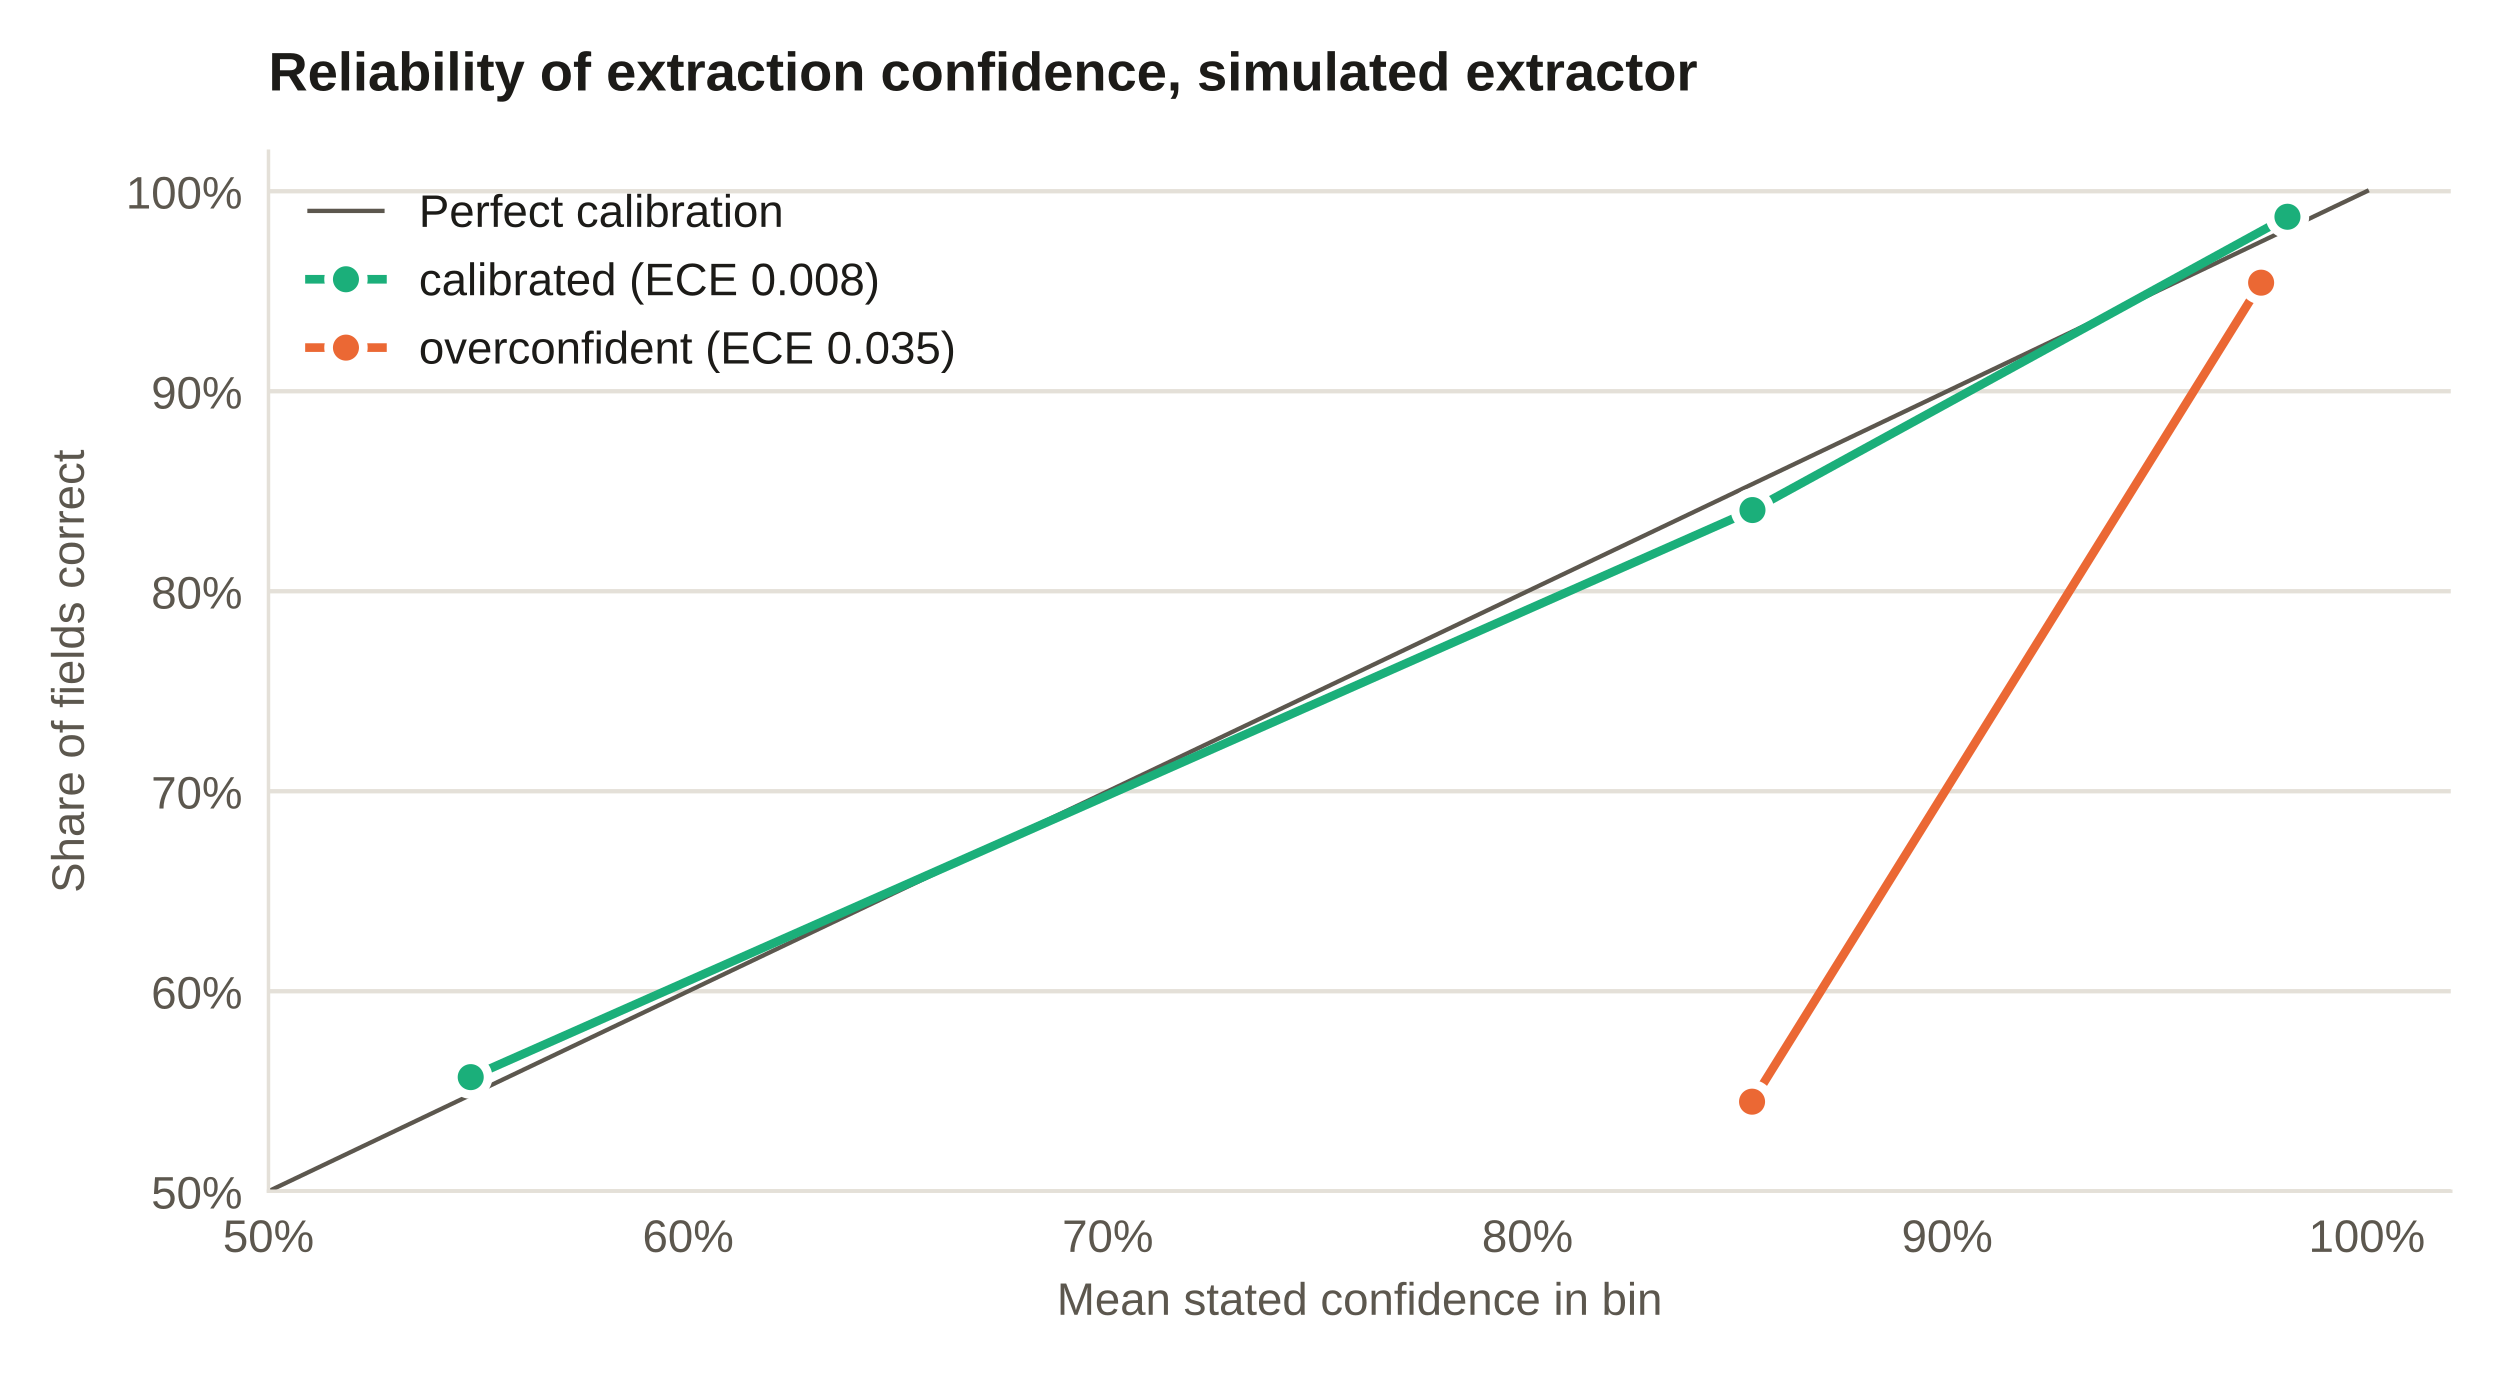
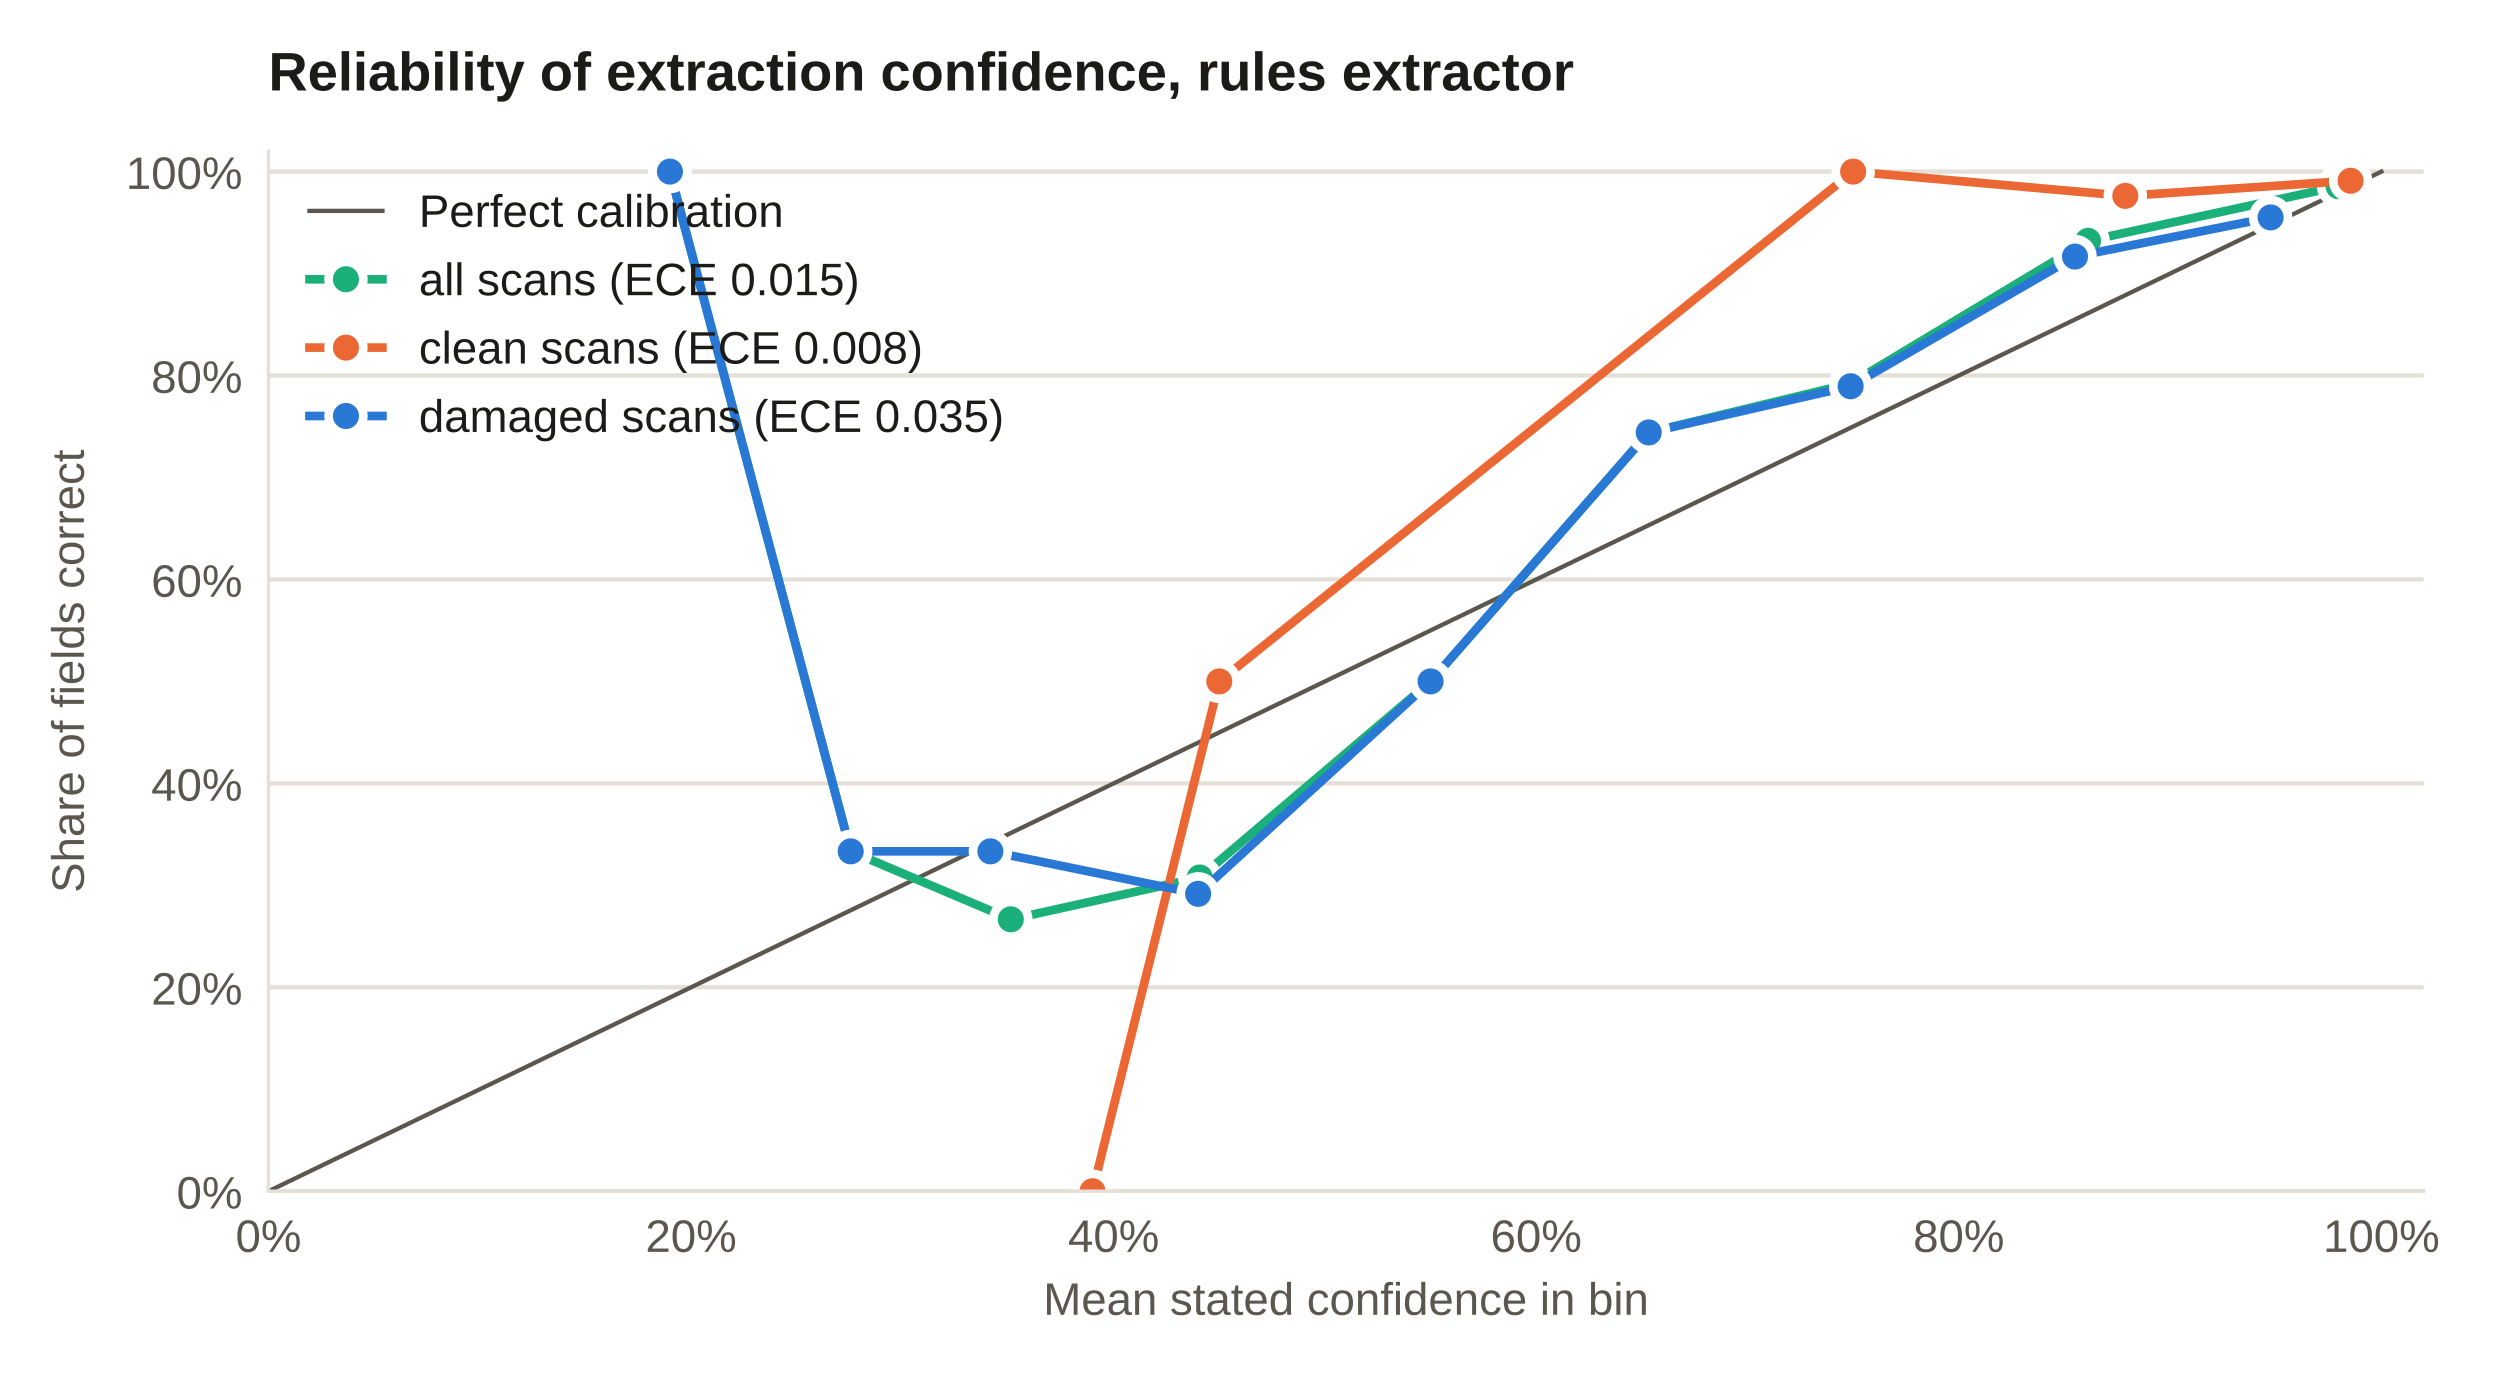
<svg xmlns="http://www.w3.org/2000/svg" xmlns:xlink="http://www.w3.org/1999/xlink" width="576pt" height="316.8pt" viewBox="0 0 576 316.8" version="1.1">
  <defs>
    <style type="text/css">*{stroke-linejoin: round; stroke-linecap: butt}</style>
  </defs>
  <g id="figure_1">
    <g id="patch_1">
      <path d="M 0 316.8 L 576 316.8 L 576 0 L 0 0 z " style="fill: #ffffff" />
    </g>
    <g id="axes_1">
      <g id="patch_2">
-         <path d="M 61.859 274.459 L 564.66 274.459 L 564.66 34.838 L 61.859 34.838 z " style="fill: #ffffff" />
+         <path d="M 61.859 274.459 L 558.404 274.459 L 558.404 34.838 L 61.859 34.838 z " style="fill: #ffffff" />
      </g>
      <g id="matplotlib.axis_1">
        <g id="xtick_1">
          <g id="line2d_1" />
          <g id="text_1">
-             <text style="font-size: 10.5px; font-family: 'IBM Plex Sans', 'Helvetica Neue', Arial, sans-serif; text-anchor: middle; fill: #5c574e" x="61.859" y="288.437" transform="rotate(-0 61.85934 288.4367)">50%</text>
+             <text style="font-size: 10.5px; font-family: 'IBM Plex Sans', 'Helvetica Neue', Arial, sans-serif; text-anchor: middle; fill: #5c574e" x="61.859" y="288.437" transform="rotate(-0 61.85934 288.4367)">0%</text>
          </g>
        </g>
        <g id="xtick_2">
          <g id="line2d_2" />
          <g id="text_2">
-             <text style="font-size: 10.5px; font-family: 'IBM Plex Sans', 'Helvetica Neue', Arial, sans-serif; text-anchor: middle; fill: #5c574e" x="158.552" y="288.437" transform="rotate(-0 158.5518 288.4367)">60%</text>
+             <text style="font-size: 10.5px; font-family: 'IBM Plex Sans', 'Helvetica Neue', Arial, sans-serif; text-anchor: middle; fill: #5c574e" x="159.221" y="288.437" transform="rotate(-0 159.221 288.4367)">20%</text>
          </g>
        </g>
        <g id="xtick_3">
          <g id="line2d_3" />
          <g id="text_3">
-             <text style="font-size: 10.5px; font-family: 'IBM Plex Sans', 'Helvetica Neue', Arial, sans-serif; text-anchor: middle; fill: #5c574e" x="255.244" y="288.437" transform="rotate(-0 255.2442 288.4367)">70%</text>
+             <text style="font-size: 10.5px; font-family: 'IBM Plex Sans', 'Helvetica Neue', Arial, sans-serif; text-anchor: middle; fill: #5c574e" x="256.583" y="288.437" transform="rotate(-0 256.5826 288.4367)">40%</text>
          </g>
        </g>
        <g id="xtick_4">
          <g id="line2d_4" />
          <g id="text_4">
-             <text style="font-size: 10.5px; font-family: 'IBM Plex Sans', 'Helvetica Neue', Arial, sans-serif; text-anchor: middle; fill: #5c574e" x="351.937" y="288.437" transform="rotate(-0 351.9366 288.4367)">80%</text>
+             <text style="font-size: 10.5px; font-family: 'IBM Plex Sans', 'Helvetica Neue', Arial, sans-serif; text-anchor: middle; fill: #5c574e" x="353.944" y="288.437" transform="rotate(-0 353.9442 288.4367)">60%</text>
          </g>
        </g>
        <g id="xtick_5">
          <g id="line2d_5" />
          <g id="text_5">
-             <text style="font-size: 10.5px; font-family: 'IBM Plex Sans', 'Helvetica Neue', Arial, sans-serif; text-anchor: middle; fill: #5c574e" x="448.629" y="288.437" transform="rotate(-0 448.6291 288.4367)">90%</text>
+             <text style="font-size: 10.5px; font-family: 'IBM Plex Sans', 'Helvetica Neue', Arial, sans-serif; text-anchor: middle; fill: #5c574e" x="451.306" y="288.437" transform="rotate(-0 451.3059 288.4367)">80%</text>
          </g>
        </g>
        <g id="xtick_6">
          <g id="line2d_6" />
          <g id="text_6">
-             <text style="font-size: 10.5px; font-family: 'IBM Plex Sans', 'Helvetica Neue', Arial, sans-serif; text-anchor: middle; fill: #5c574e" x="545.322" y="288.437" transform="rotate(-0 545.3215 288.4367)">100%</text>
+             <text style="font-size: 10.5px; font-family: 'IBM Plex Sans', 'Helvetica Neue', Arial, sans-serif; text-anchor: middle; fill: #5c574e" x="548.668" y="288.437" transform="rotate(-0 548.6675 288.4367)">100%</text>
          </g>
        </g>
        <g id="text_7">
-           <text style="font-size: 10.5px; font-family: 'IBM Plex Sans', 'Helvetica Neue', Arial, sans-serif; text-anchor: middle; fill: #5c574e" x="313.26" y="302.938" transform="rotate(-0 313.2597 302.9375)">Mean stated confidence in bin</text>
+           <text style="font-size: 10.5px; font-family: 'IBM Plex Sans', 'Helvetica Neue', Arial, sans-serif; text-anchor: middle; fill: #5c574e" x="310.132" y="302.938" transform="rotate(-0 310.1315 302.9375)">Mean stated confidence in bin</text>
        </g>
      </g>
      <g id="matplotlib.axis_2">
        <g id="ytick_1">
          <g id="line2d_7">
-             <path d="M 61.859 274.459 L 564.66 274.459 " clip-path="url(#p519f7bd1c1)" style="fill: none; stroke: #e4e0d8; stroke-linecap: square" />
+             <path d="M 61.859 274.459 L 558.404 274.459 " clip-path="url(#p058653b0a5)" style="fill: none; stroke: #e4e0d8; stroke-linecap: square" />
          </g>
          <g id="line2d_8" />
          <g id="text_8">
-             <text style="font-size: 10.5px; font-family: 'IBM Plex Sans', 'Helvetica Neue', Arial, sans-serif; text-anchor: end; fill: #5c574e" x="55.859" y="278.448" transform="rotate(-0 55.85934 278.4479)">50%</text>
+             <text style="font-size: 10.5px; font-family: 'IBM Plex Sans', 'Helvetica Neue', Arial, sans-serif; text-anchor: end; fill: #5c574e" x="55.859" y="278.448" transform="rotate(-0 55.85934 278.4479)">0%</text>
          </g>
        </g>
        <g id="ytick_2">
          <g id="line2d_9">
-             <path d="M 61.859 228.378 L 564.66 228.378 " clip-path="url(#p519f7bd1c1)" style="fill: none; stroke: #e4e0d8; stroke-linecap: square" />
+             <path d="M 61.859 227.475 L 558.404 227.475 " clip-path="url(#p058653b0a5)" style="fill: none; stroke: #e4e0d8; stroke-linecap: square" />
          </g>
          <g id="line2d_10" />
          <g id="text_9">
-             <text style="font-size: 10.5px; font-family: 'IBM Plex Sans', 'Helvetica Neue', Arial, sans-serif; text-anchor: end; fill: #5c574e" x="55.859" y="232.367" transform="rotate(-0 55.85934 232.367)">60%</text>
+             <text style="font-size: 10.5px; font-family: 'IBM Plex Sans', 'Helvetica Neue', Arial, sans-serif; text-anchor: end; fill: #5c574e" x="55.859" y="231.463" transform="rotate(-0 55.85934 231.4634)">20%</text>
          </g>
        </g>
        <g id="ytick_3">
          <g id="line2d_11">
-             <path d="M 61.859 182.297 L 564.66 182.297 " clip-path="url(#p519f7bd1c1)" style="fill: none; stroke: #e4e0d8; stroke-linecap: square" />
+             <path d="M 61.859 180.49 L 558.404 180.49 " clip-path="url(#p058653b0a5)" style="fill: none; stroke: #e4e0d8; stroke-linecap: square" />
          </g>
          <g id="line2d_12" />
          <g id="text_10">
-             <text style="font-size: 10.5px; font-family: 'IBM Plex Sans', 'Helvetica Neue', Arial, sans-serif; text-anchor: end; fill: #5c574e" x="55.859" y="186.286" transform="rotate(-0 55.85934 186.286)">70%</text>
+             <text style="font-size: 10.5px; font-family: 'IBM Plex Sans', 'Helvetica Neue', Arial, sans-serif; text-anchor: end; fill: #5c574e" x="55.859" y="184.479" transform="rotate(-0 55.85934 184.4789)">40%</text>
          </g>
        </g>
        <g id="ytick_4">
          <g id="line2d_13">
-             <path d="M 61.859 136.216 L 564.66 136.216 " clip-path="url(#p519f7bd1c1)" style="fill: none; stroke: #e4e0d8; stroke-linecap: square" />
+             <path d="M 61.859 133.506 L 558.404 133.506 " clip-path="url(#p058653b0a5)" style="fill: none; stroke: #e4e0d8; stroke-linecap: square" />
          </g>
          <g id="line2d_14" />
          <g id="text_11">
-             <text style="font-size: 10.5px; font-family: 'IBM Plex Sans', 'Helvetica Neue', Arial, sans-serif; text-anchor: end; fill: #5c574e" x="55.859" y="140.205" transform="rotate(-0 55.85934 140.205)">80%</text>
+             <text style="font-size: 10.5px; font-family: 'IBM Plex Sans', 'Helvetica Neue', Arial, sans-serif; text-anchor: end; fill: #5c574e" x="55.859" y="137.494" transform="rotate(-0 55.85934 137.4943)">60%</text>
          </g>
        </g>
        <g id="ytick_5">
          <g id="line2d_15">
-             <path d="M 61.859 90.135 L 564.66 90.135 " clip-path="url(#p519f7bd1c1)" style="fill: none; stroke: #e4e0d8; stroke-linecap: square" />
+             <path d="M 61.859 86.521 L 558.404 86.521 " clip-path="url(#p058653b0a5)" style="fill: none; stroke: #e4e0d8; stroke-linecap: square" />
          </g>
          <g id="line2d_16" />
          <g id="text_12">
-             <text style="font-size: 10.5px; font-family: 'IBM Plex Sans', 'Helvetica Neue', Arial, sans-serif; text-anchor: end; fill: #5c574e" x="55.859" y="94.124" transform="rotate(-0 55.85934 94.124)">90%</text>
+             <text style="font-size: 10.5px; font-family: 'IBM Plex Sans', 'Helvetica Neue', Arial, sans-serif; text-anchor: end; fill: #5c574e" x="55.859" y="90.51" transform="rotate(-0 55.85934 90.50981)">80%</text>
          </g>
        </g>
        <g id="ytick_6">
          <g id="line2d_17">
-             <path d="M 61.859 44.054 L 564.66 44.054 " clip-path="url(#p519f7bd1c1)" style="fill: none; stroke: #e4e0d8; stroke-linecap: square" />
+             <path d="M 61.859 39.536 L 558.404 39.536 " clip-path="url(#p058653b0a5)" style="fill: none; stroke: #e4e0d8; stroke-linecap: square" />
          </g>
          <g id="line2d_18" />
          <g id="text_13">
-             <text style="font-size: 10.5px; font-family: 'IBM Plex Sans', 'Helvetica Neue', Arial, sans-serif; text-anchor: end; fill: #5c574e" x="55.859" y="48.043" transform="rotate(-0 55.85934 48.04301)">100%</text>
+             <text style="font-size: 10.5px; font-family: 'IBM Plex Sans', 'Helvetica Neue', Arial, sans-serif; text-anchor: end; fill: #5c574e" x="55.859" y="43.525" transform="rotate(-0 55.85934 43.52527)">100%</text>
          </g>
        </g>
        <g id="text_14">
          <text style="font-size: 10.5px; font-family: 'IBM Plex Sans', 'Helvetica Neue', Arial, sans-serif; text-anchor: middle; fill: #5c574e" x="19.318" y="154.649" transform="rotate(-90 19.31836 154.6486)">Share of fields correct</text>
        </g>
      </g>
      <g id="line2d_19">
-         <path d="M 61.859 274.459 L 545.322 44.054 " clip-path="url(#p519f7bd1c1)" style="fill: none; stroke: #5c574e; stroke-linecap: square" />
+         <path d="M 61.859 274.459 L 548.668 39.536 " clip-path="url(#p058653b0a5)" style="fill: none; stroke: #5c574e; stroke-linecap: square" />
      </g>
      <g id="line2d_20">
-         <path d="M 108.453 248.171 L 403.769 117.517 L 527.028 49.942 " clip-path="url(#p519f7bd1c1)" style="fill: none; stroke: #1baf7a; stroke-width: 2; stroke-linecap: square" />
+         <path d="M 154.353 39.536 L 196.002 196.152 L 232.891 211.813 L 276.429 202.175 L 329.604 156.998 L 379.87 99.633 L 426.396 88.352 L 481.085 55.488 L 538.802 42.918 " clip-path="url(#p058653b0a5)" style="fill: none; stroke: #1baf7a; stroke-width: 2; stroke-linecap: square" />
        <defs>
          <path id="mad7217b01d" d="M 0 4 C 1.061 4 2.078 3.579 2.828 2.828 C 3.579 2.078 4 1.061 4 0 C 4 -1.061 3.579 -2.078 2.828 -2.828 C 2.078 -3.579 1.061 -4 0 -4 C -1.061 -4 -2.078 -3.579 -2.828 -2.828 C -3.579 -2.078 -4 -1.061 -4 0 C -4 1.061 -3.579 2.078 -2.828 2.828 C -2.078 3.579 -1.061 4 0 4 z " style="stroke: #ffffff; stroke-width: 2" />
        </defs>
-         <g clip-path="url(#p519f7bd1c1)">
-           <use xlink:href="#mad7217b01d" x="108.453" y="248.171" style="fill: #1baf7a; stroke: #ffffff; stroke-width: 2" />
-           <use xlink:href="#mad7217b01d" x="403.769" y="117.517" style="fill: #1baf7a; stroke: #ffffff; stroke-width: 2" />
-           <use xlink:href="#mad7217b01d" x="527.028" y="49.942" style="fill: #1baf7a; stroke: #ffffff; stroke-width: 2" />
+         <g clip-path="url(#p058653b0a5)">
+           <use xlink:href="#mad7217b01d" x="154.353" y="39.536" style="fill: #1baf7a; stroke: #ffffff; stroke-width: 2" />
+           <use xlink:href="#mad7217b01d" x="196.002" y="196.152" style="fill: #1baf7a; stroke: #ffffff; stroke-width: 2" />
+           <use xlink:href="#mad7217b01d" x="232.891" y="211.813" style="fill: #1baf7a; stroke: #ffffff; stroke-width: 2" />
+           <use xlink:href="#mad7217b01d" x="276.429" y="202.175" style="fill: #1baf7a; stroke: #ffffff; stroke-width: 2" />
+           <use xlink:href="#mad7217b01d" x="329.604" y="156.998" style="fill: #1baf7a; stroke: #ffffff; stroke-width: 2" />
+           <use xlink:href="#mad7217b01d" x="379.87" y="99.633" style="fill: #1baf7a; stroke: #ffffff; stroke-width: 2" />
+           <use xlink:href="#mad7217b01d" x="426.396" y="88.352" style="fill: #1baf7a; stroke: #ffffff; stroke-width: 2" />
+           <use xlink:href="#mad7217b01d" x="481.085" y="55.488" style="fill: #1baf7a; stroke: #ffffff; stroke-width: 2" />
+           <use xlink:href="#mad7217b01d" x="538.802" y="42.918" style="fill: #1baf7a; stroke: #ffffff; stroke-width: 2" />
        </g>
      </g>
      <g id="line2d_21">
-         <path d="M 403.674 253.826 L 520.963 65.129 " clip-path="url(#p519f7bd1c1)" style="fill: none; stroke: #eb6834; stroke-width: 2; stroke-linecap: square" />
+         <path d="M 251.715 274.459 L 280.923 156.998 L 426.965 39.536 L 489.671 45.13 L 541.579 41.644 " clip-path="url(#p058653b0a5)" style="fill: none; stroke: #eb6834; stroke-width: 2; stroke-linecap: square" />
        <defs>
          <path id="m6a33439674" d="M 0 4 C 1.061 4 2.078 3.579 2.828 2.828 C 3.579 2.078 4 1.061 4 0 C 4 -1.061 3.579 -2.078 2.828 -2.828 C 2.078 -3.579 1.061 -4 0 -4 C -1.061 -4 -2.078 -3.579 -2.828 -2.828 C -3.579 -2.078 -4 -1.061 -4 0 C -4 1.061 -3.579 2.078 -2.828 2.828 C -2.078 3.579 -1.061 4 0 4 z " style="stroke: #ffffff; stroke-width: 2" />
        </defs>
-         <g clip-path="url(#p519f7bd1c1)">
-           <use xlink:href="#m6a33439674" x="403.674" y="253.826" style="fill: #eb6834; stroke: #ffffff; stroke-width: 2" />
-           <use xlink:href="#m6a33439674" x="520.963" y="65.129" style="fill: #eb6834; stroke: #ffffff; stroke-width: 2" />
+         <g clip-path="url(#p058653b0a5)">
+           <use xlink:href="#m6a33439674" x="251.715" y="274.459" style="fill: #eb6834; stroke: #ffffff; stroke-width: 2" />
+           <use xlink:href="#m6a33439674" x="280.923" y="156.998" style="fill: #eb6834; stroke: #ffffff; stroke-width: 2" />
+           <use xlink:href="#m6a33439674" x="426.965" y="39.536" style="fill: #eb6834; stroke: #ffffff; stroke-width: 2" />
+           <use xlink:href="#m6a33439674" x="489.671" y="45.13" style="fill: #eb6834; stroke: #ffffff; stroke-width: 2" />
+           <use xlink:href="#m6a33439674" x="541.579" y="41.644" style="fill: #eb6834; stroke: #ffffff; stroke-width: 2" />
+         </g>
+       </g>
+       <g id="line2d_22">
+         <path d="M 154.353 39.536 L 196.002 196.152 L 228.185 196.152 L 276.055 205.94 L 329.604 156.998 L 379.87 99.633 L 426.389 88.994 L 478.08 59.113 L 523.151 50.095 " clip-path="url(#p058653b0a5)" style="fill: none; stroke: #2a78d6; stroke-width: 2; stroke-linecap: square" />
+         <defs>
+           <path id="m2fbbb3b28e" d="M 0 4 C 1.061 4 2.078 3.579 2.828 2.828 C 3.579 2.078 4 1.061 4 0 C 4 -1.061 3.579 -2.078 2.828 -2.828 C 2.078 -3.579 1.061 -4 0 -4 C -1.061 -4 -2.078 -3.579 -2.828 -2.828 C -3.579 -2.078 -4 -1.061 -4 0 C -4 1.061 -3.579 2.078 -2.828 2.828 C -2.078 3.579 -1.061 4 0 4 z " style="stroke: #ffffff; stroke-width: 2" />
+         </defs>
+         <g clip-path="url(#p058653b0a5)">
+           <use xlink:href="#m2fbbb3b28e" x="154.353" y="39.536" style="fill: #2a78d6; stroke: #ffffff; stroke-width: 2" />
+           <use xlink:href="#m2fbbb3b28e" x="196.002" y="196.152" style="fill: #2a78d6; stroke: #ffffff; stroke-width: 2" />
+           <use xlink:href="#m2fbbb3b28e" x="228.185" y="196.152" style="fill: #2a78d6; stroke: #ffffff; stroke-width: 2" />
+           <use xlink:href="#m2fbbb3b28e" x="276.055" y="205.94" style="fill: #2a78d6; stroke: #ffffff; stroke-width: 2" />
+           <use xlink:href="#m2fbbb3b28e" x="329.604" y="156.998" style="fill: #2a78d6; stroke: #ffffff; stroke-width: 2" />
+           <use xlink:href="#m2fbbb3b28e" x="379.87" y="99.633" style="fill: #2a78d6; stroke: #ffffff; stroke-width: 2" />
+           <use xlink:href="#m2fbbb3b28e" x="426.389" y="88.994" style="fill: #2a78d6; stroke: #ffffff; stroke-width: 2" />
+           <use xlink:href="#m2fbbb3b28e" x="478.08" y="59.113" style="fill: #2a78d6; stroke: #ffffff; stroke-width: 2" />
+           <use xlink:href="#m2fbbb3b28e" x="523.151" y="50.095" style="fill: #2a78d6; stroke: #ffffff; stroke-width: 2" />
        </g>
      </g>
      <g id="patch_3">
        <path d="M 61.859 274.459 L 61.859 34.838 " style="fill: none; stroke: #e4e0d8; stroke-width: 0.8; stroke-linejoin: miter; stroke-linecap: square" />
      </g>
      <g id="patch_4">
-         <path d="M 61.859 274.459 L 564.66 274.459 " style="fill: none; stroke: #e4e0d8; stroke-width: 0.8; stroke-linejoin: miter; stroke-linecap: square" />
+         <path d="M 61.859 274.459 L 558.404 274.459 " style="fill: none; stroke: #e4e0d8; stroke-width: 0.8; stroke-linejoin: miter; stroke-linecap: square" />
      </g>
      <g id="text_15">
-         <text style="font-weight: 700; font-size: 12.5px; font-family: 'IBM Plex Sans', 'Helvetica Neue', Arial, sans-serif; text-anchor: start; fill: #1c1b18" x="61.859" y="20.838" transform="rotate(-0 61.85934 20.83805)">Reliability of extraction confidence, simulated extractor</text>
+         <text style="font-weight: 700; font-size: 12.5px; font-family: 'IBM Plex Sans', 'Helvetica Neue', Arial, sans-serif; text-anchor: start; fill: #1c1b18" x="61.859" y="20.838" transform="rotate(-0 61.85934 20.83805)">Reliability of extraction confidence, rules extractor</text>
      </g>
      <g id="legend_1">
-         <g id="line2d_22">
+         <g id="line2d_23">
          <path d="M 71.309 48.591 L 79.709 48.591 L 88.109 48.591 " style="fill: none; stroke: #5c574e; stroke-linecap: square" />
        </g>
        <g id="text_16">
          <text style="font-size: 10.5px; font-family: 'IBM Plex Sans', 'Helvetica Neue', Arial, sans-serif; text-anchor: start; fill: #1c1b18" x="96.509" y="52.266" transform="rotate(-0 96.50934 52.26641)">Perfect calibration</text>
        </g>
-         <g id="line2d_23">
+         <g id="line2d_24">
          <path d="M 71.309 64.342 L 79.709 64.342 L 88.109 64.342 " style="fill: none; stroke: #1baf7a; stroke-width: 2; stroke-linecap: square" />
          <g>
            <use xlink:href="#mad7217b01d" x="79.709" y="64.342" style="fill: #1baf7a; stroke: #ffffff; stroke-width: 2" />
          </g>
        </g>
        <g id="text_17">
-           <text style="font-size: 10.5px; font-family: 'IBM Plex Sans', 'Helvetica Neue', Arial, sans-serif; text-anchor: start; fill: #1c1b18" x="96.509" y="68.017" transform="rotate(-0 96.50934 68.01723)">calibrated (ECE 0.008)</text>
-         </g>
-         <g id="line2d_24">
+           <text style="font-size: 10.5px; font-family: 'IBM Plex Sans', 'Helvetica Neue', Arial, sans-serif; text-anchor: start; fill: #1c1b18" x="96.509" y="68.017" transform="rotate(-0 96.50934 68.01723)">all scans (ECE 0.015)</text>
+         </g>
+         <g id="line2d_25">
          <path d="M 71.309 80.093 L 79.709 80.093 L 88.109 80.093 " style="fill: none; stroke: #eb6834; stroke-width: 2; stroke-linecap: square" />
          <g>
            <use xlink:href="#m6a33439674" x="79.709" y="80.093" style="fill: #eb6834; stroke: #ffffff; stroke-width: 2" />
          </g>
        </g>
        <g id="text_18">
-           <text style="font-size: 10.5px; font-family: 'IBM Plex Sans', 'Helvetica Neue', Arial, sans-serif; text-anchor: start; fill: #1c1b18" x="96.509" y="83.768" transform="rotate(-0 96.50934 83.76805)">overconfident (ECE 0.035)</text>
+           <text style="font-size: 10.5px; font-family: 'IBM Plex Sans', 'Helvetica Neue', Arial, sans-serif; text-anchor: start; fill: #1c1b18" x="96.509" y="83.768" transform="rotate(-0 96.50934 83.76805)">clean scans (ECE 0.008)</text>
+         </g>
+         <g id="line2d_26">
+           <path d="M 71.309 95.844 L 79.709 95.844 L 88.109 95.844 " style="fill: none; stroke: #2a78d6; stroke-width: 2; stroke-linecap: square" />
+           <g>
+             <use xlink:href="#m2fbbb3b28e" x="79.709" y="95.844" style="fill: #2a78d6; stroke: #ffffff; stroke-width: 2" />
+           </g>
+         </g>
+         <g id="text_19">
+           <text style="font-size: 10.5px; font-family: 'IBM Plex Sans', 'Helvetica Neue', Arial, sans-serif; text-anchor: start; fill: #1c1b18" x="96.509" y="99.519" transform="rotate(-0 96.50934 99.51887)">damaged scans (ECE 0.035)</text>
        </g>
      </g>
    </g>
  </g>
  <defs>
-     <clipPath id="p519f7bd1c1">
-       <rect x="61.859" y="34.838" width="502.801" height="239.621" />
+     <clipPath id="p058653b0a5">
+       <rect x="61.859" y="34.838" width="496.544" height="239.621" />
    </clipPath>
  </defs>
</svg>
